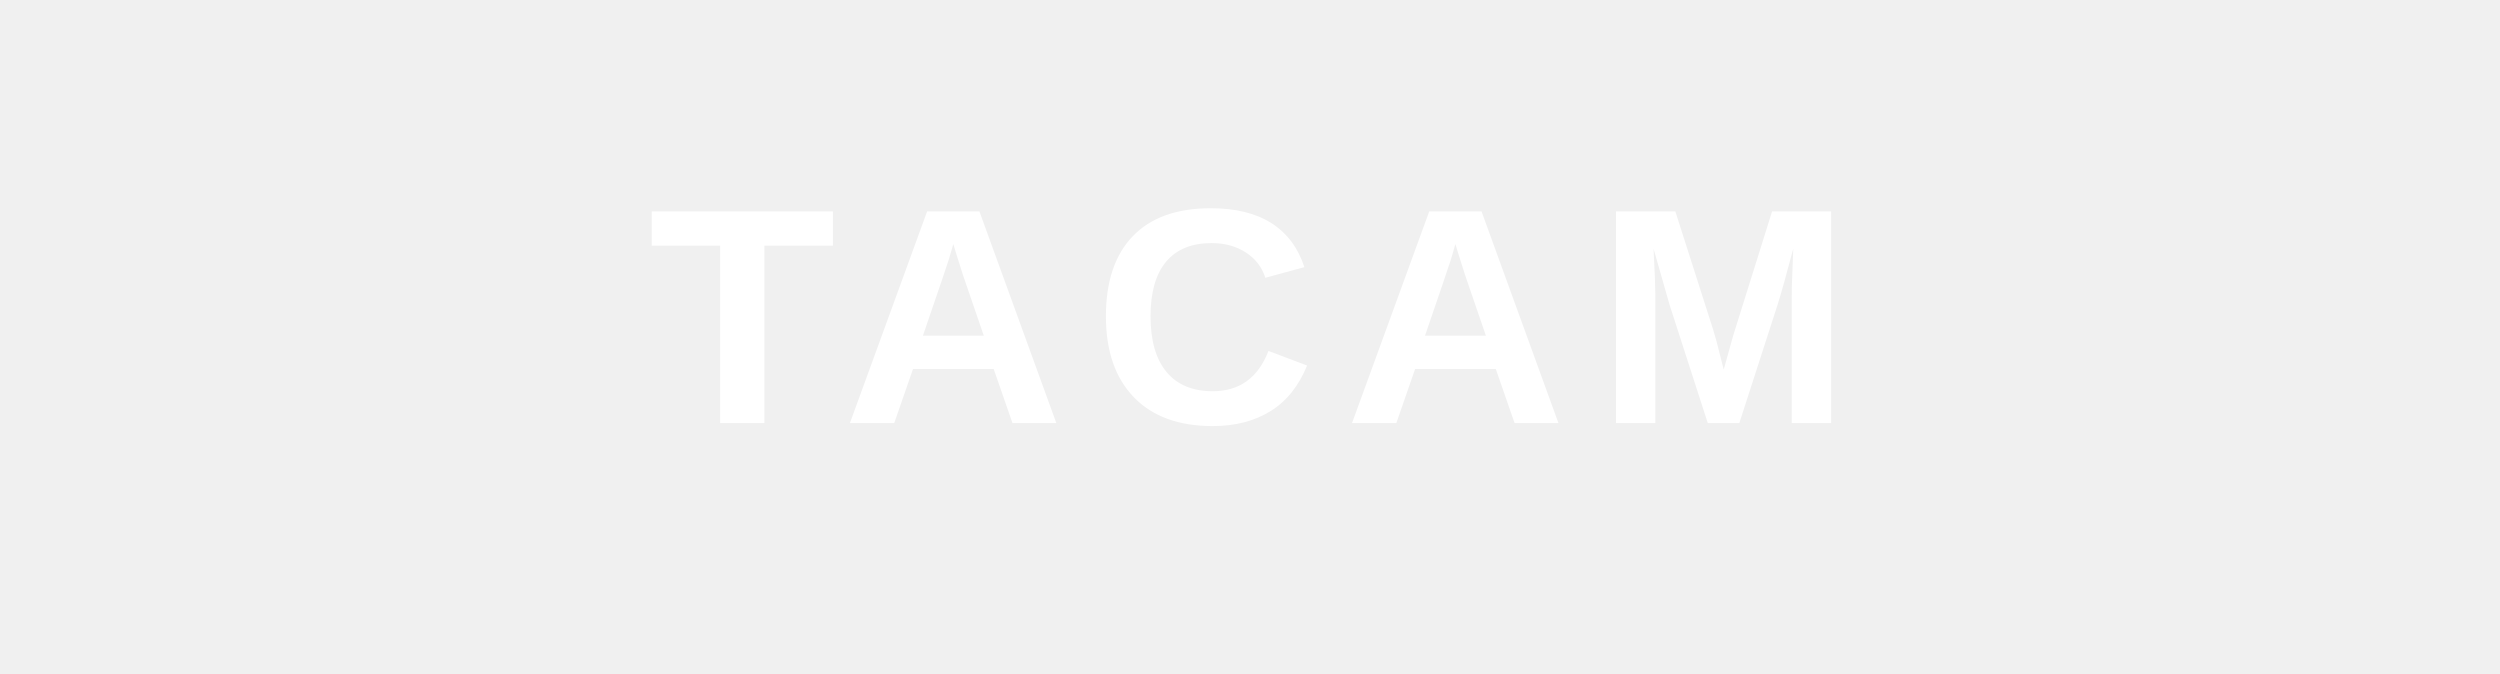
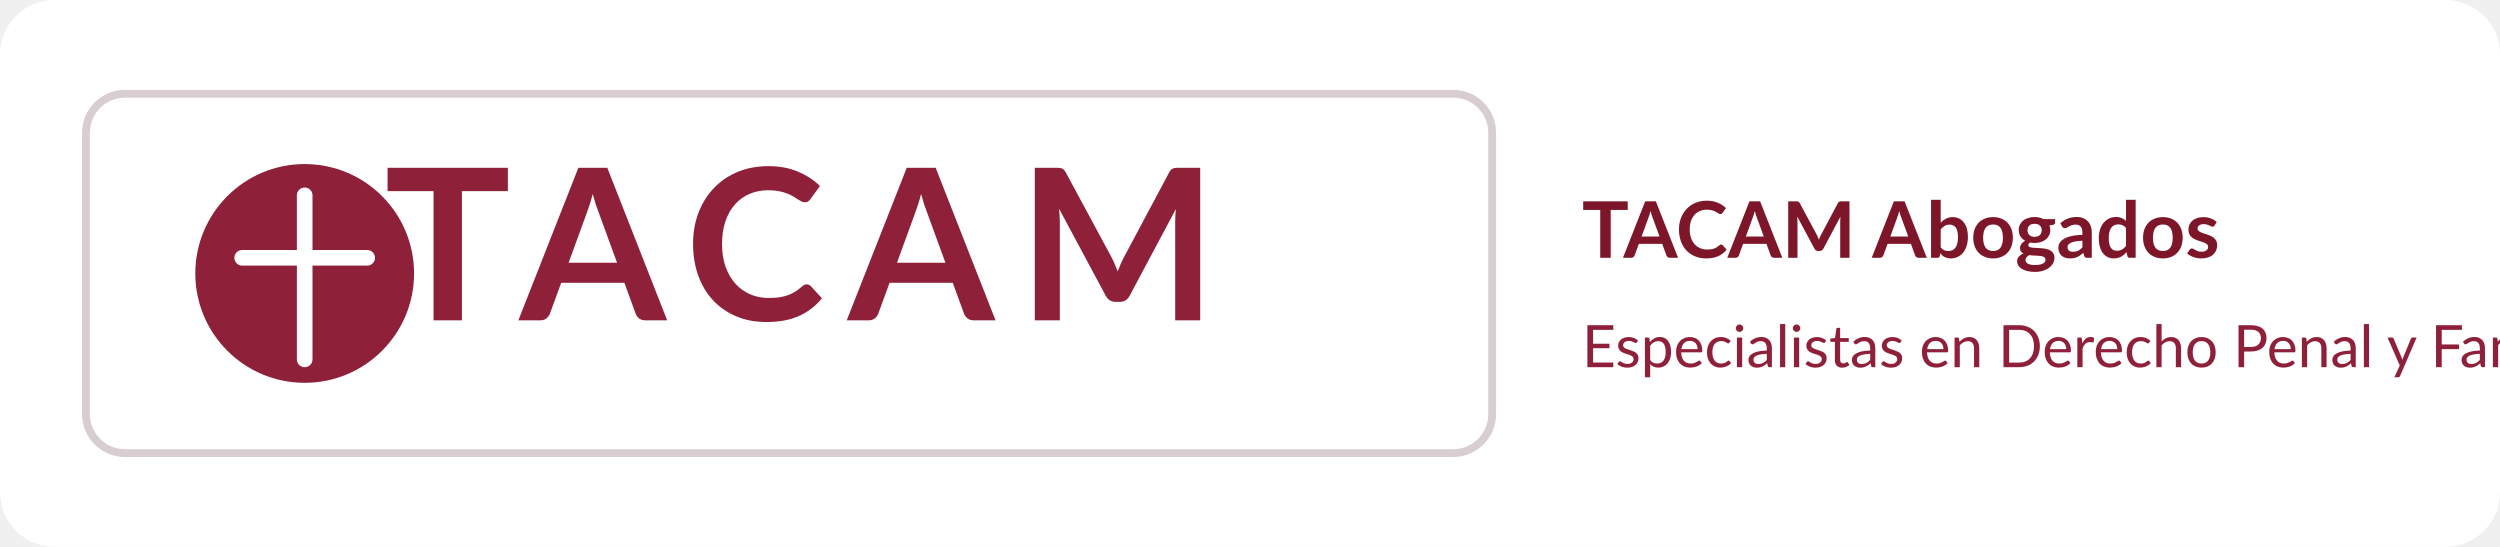
- <svg xmlns="http://www.w3.org/2000/svg" viewBox="0 0 520 140" role="img" aria-label="TACAM">
-   <rect width="520" height="140" rx="20" fill="none" />
-   <text x="260" y="88" text-anchor="middle" font-family="Arial, Helvetica, sans-serif" font-size="64" font-weight="700" fill="#ffffff" letter-spacing="6">TACAM</text>
+ <svg xmlns="http://www.w3.org/2000/svg" width="640" height="140" viewBox="0 0 640 140" fill="none">
+   <rect width="640" height="140" rx="14" fill="white" />
+   <rect x="22" y="24" width="360" height="92" rx="10" fill="#FFFFFF" stroke="#D8CDD1" stroke-width="2" />
+   <circle cx="78" cy="70" r="28" fill="#8F203A" />
+   <path d="M78 50V92M62 66H94" stroke="white" stroke-width="4" stroke-linecap="round" />
+   <text x="205" y="82" text-anchor="middle" fill="#8F203A" font-size="54" font-family="Lato, Arial" font-weight="700" letter-spacing="6">TACAM</text>
+   <text x="405" y="66" fill="#7E162A" font-size="20" font-family="Lato, Arial" font-weight="700">TACAM Abogados</text>
+   <text x="405" y="94" fill="#8F203A" font-size="15" font-family="Lato, Arial">Especialistas en Derecho Penal y Familia</text>
</svg>
